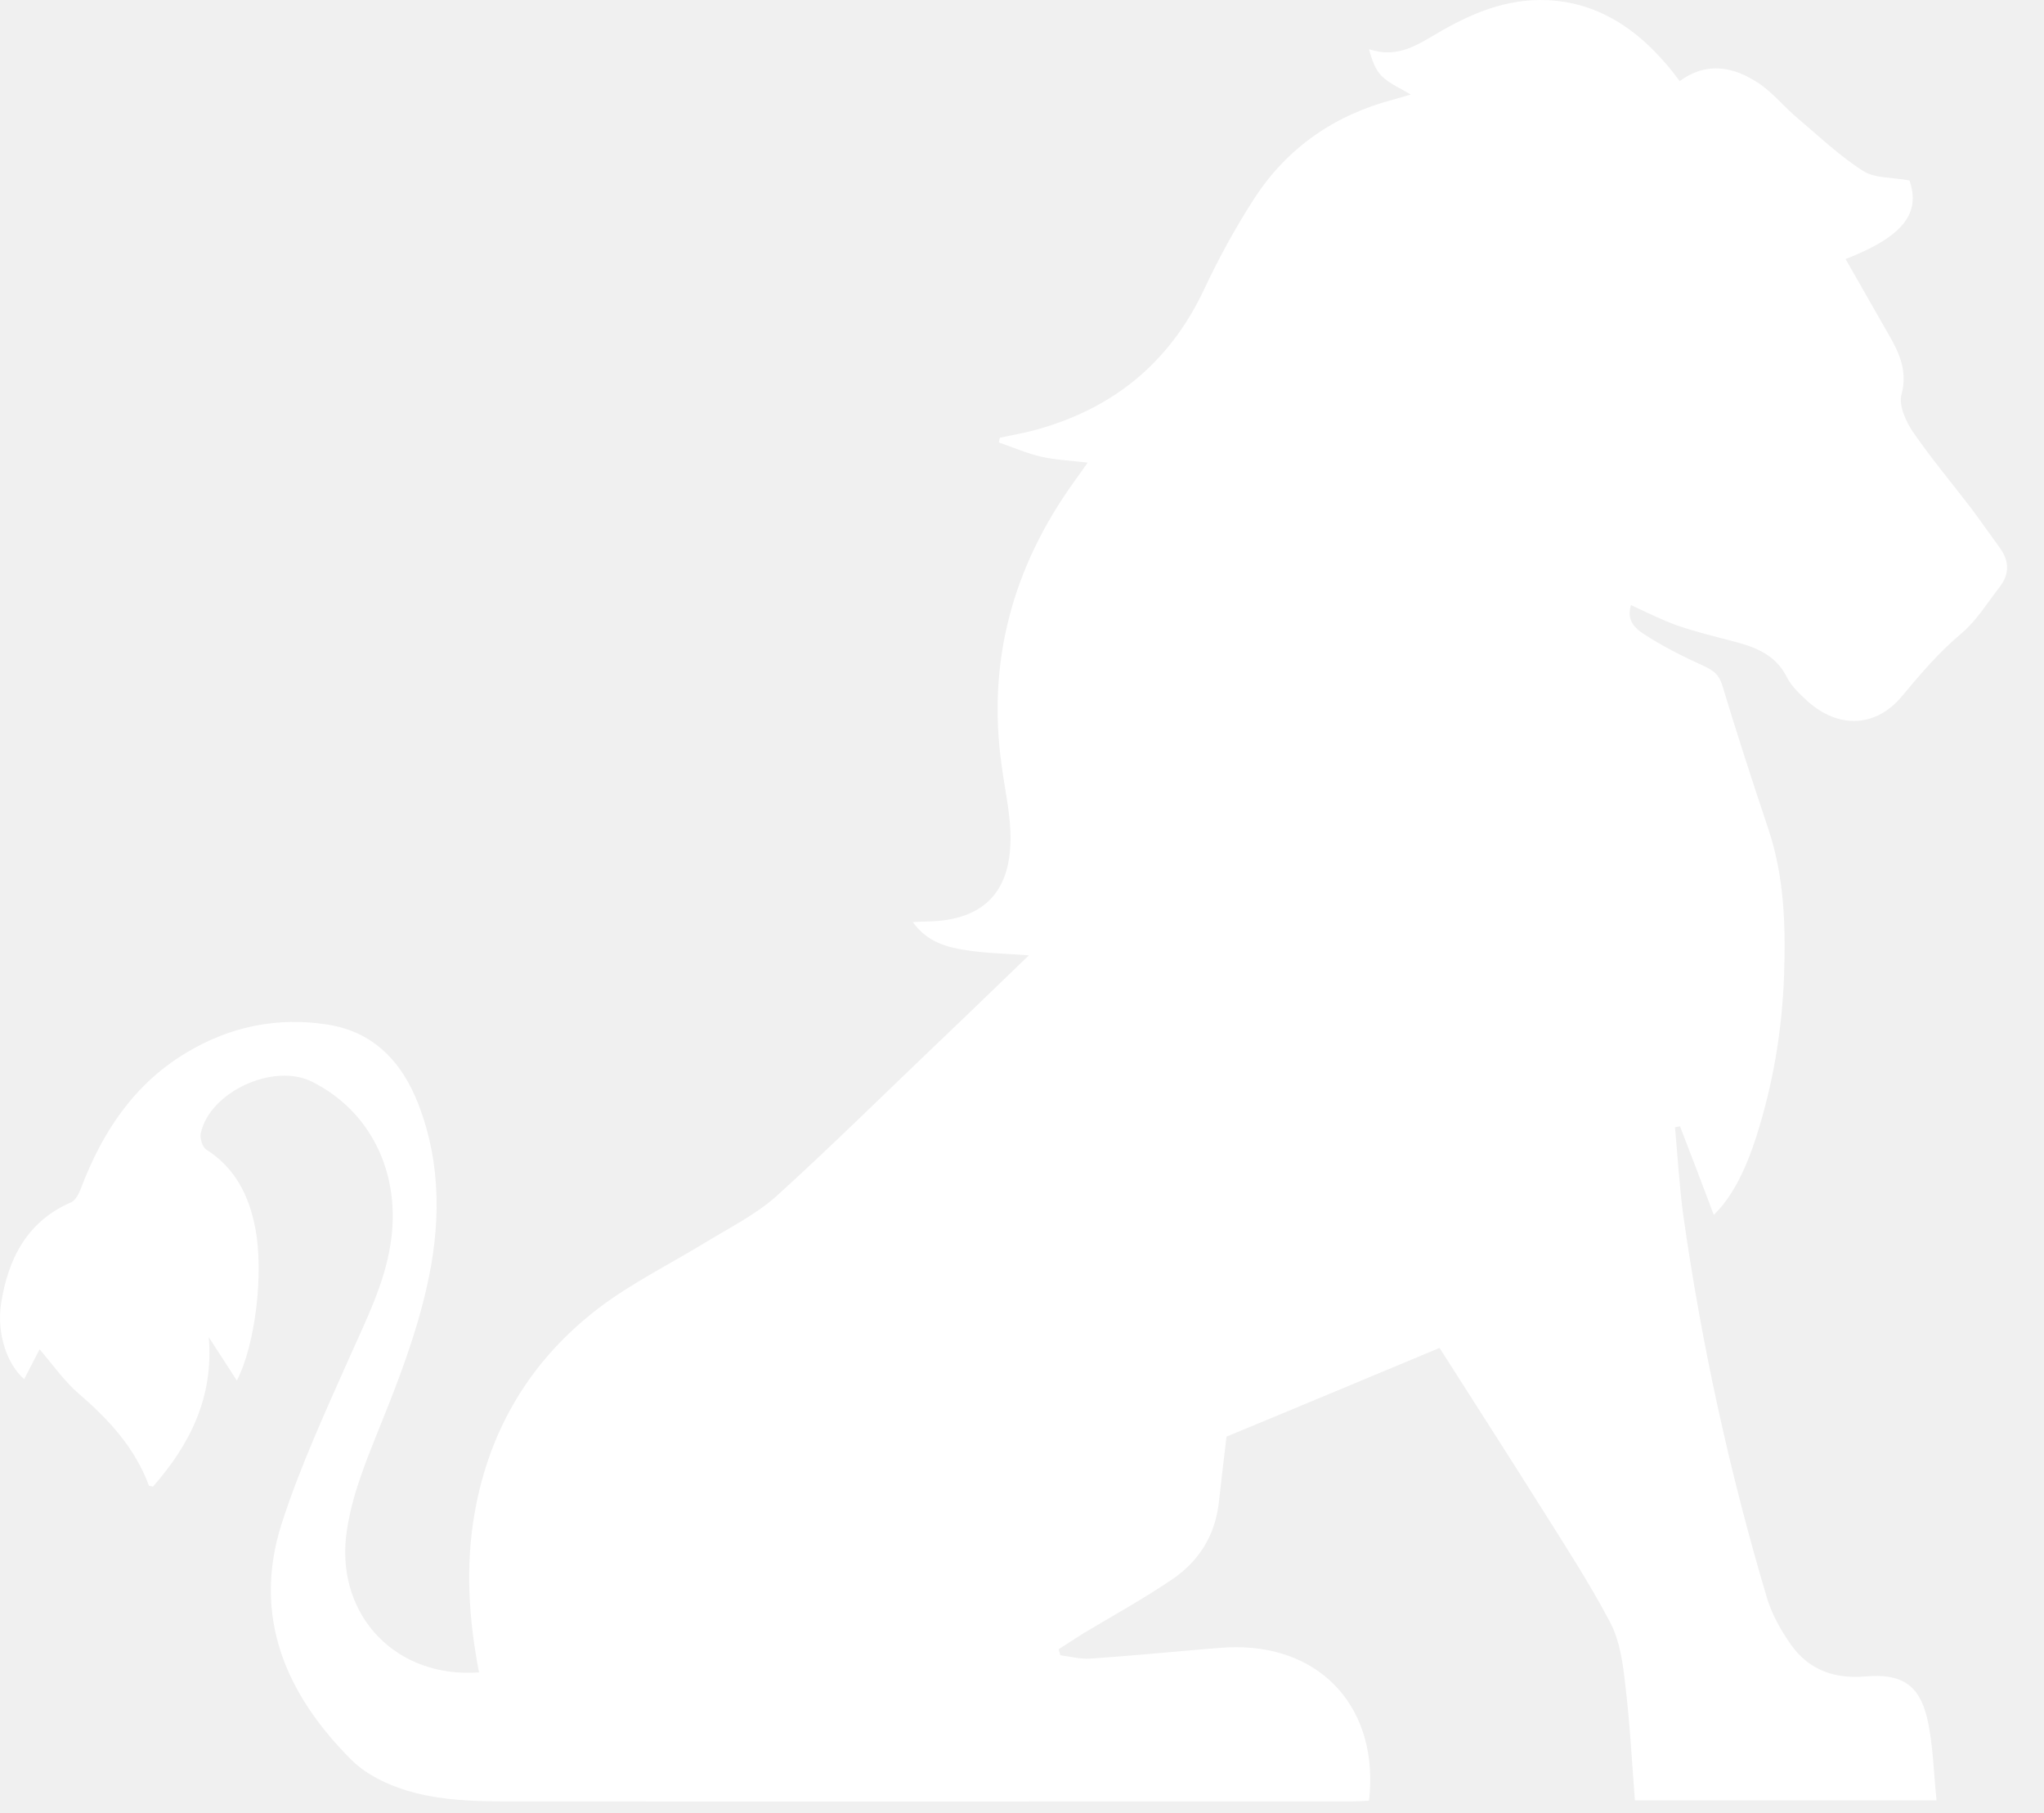
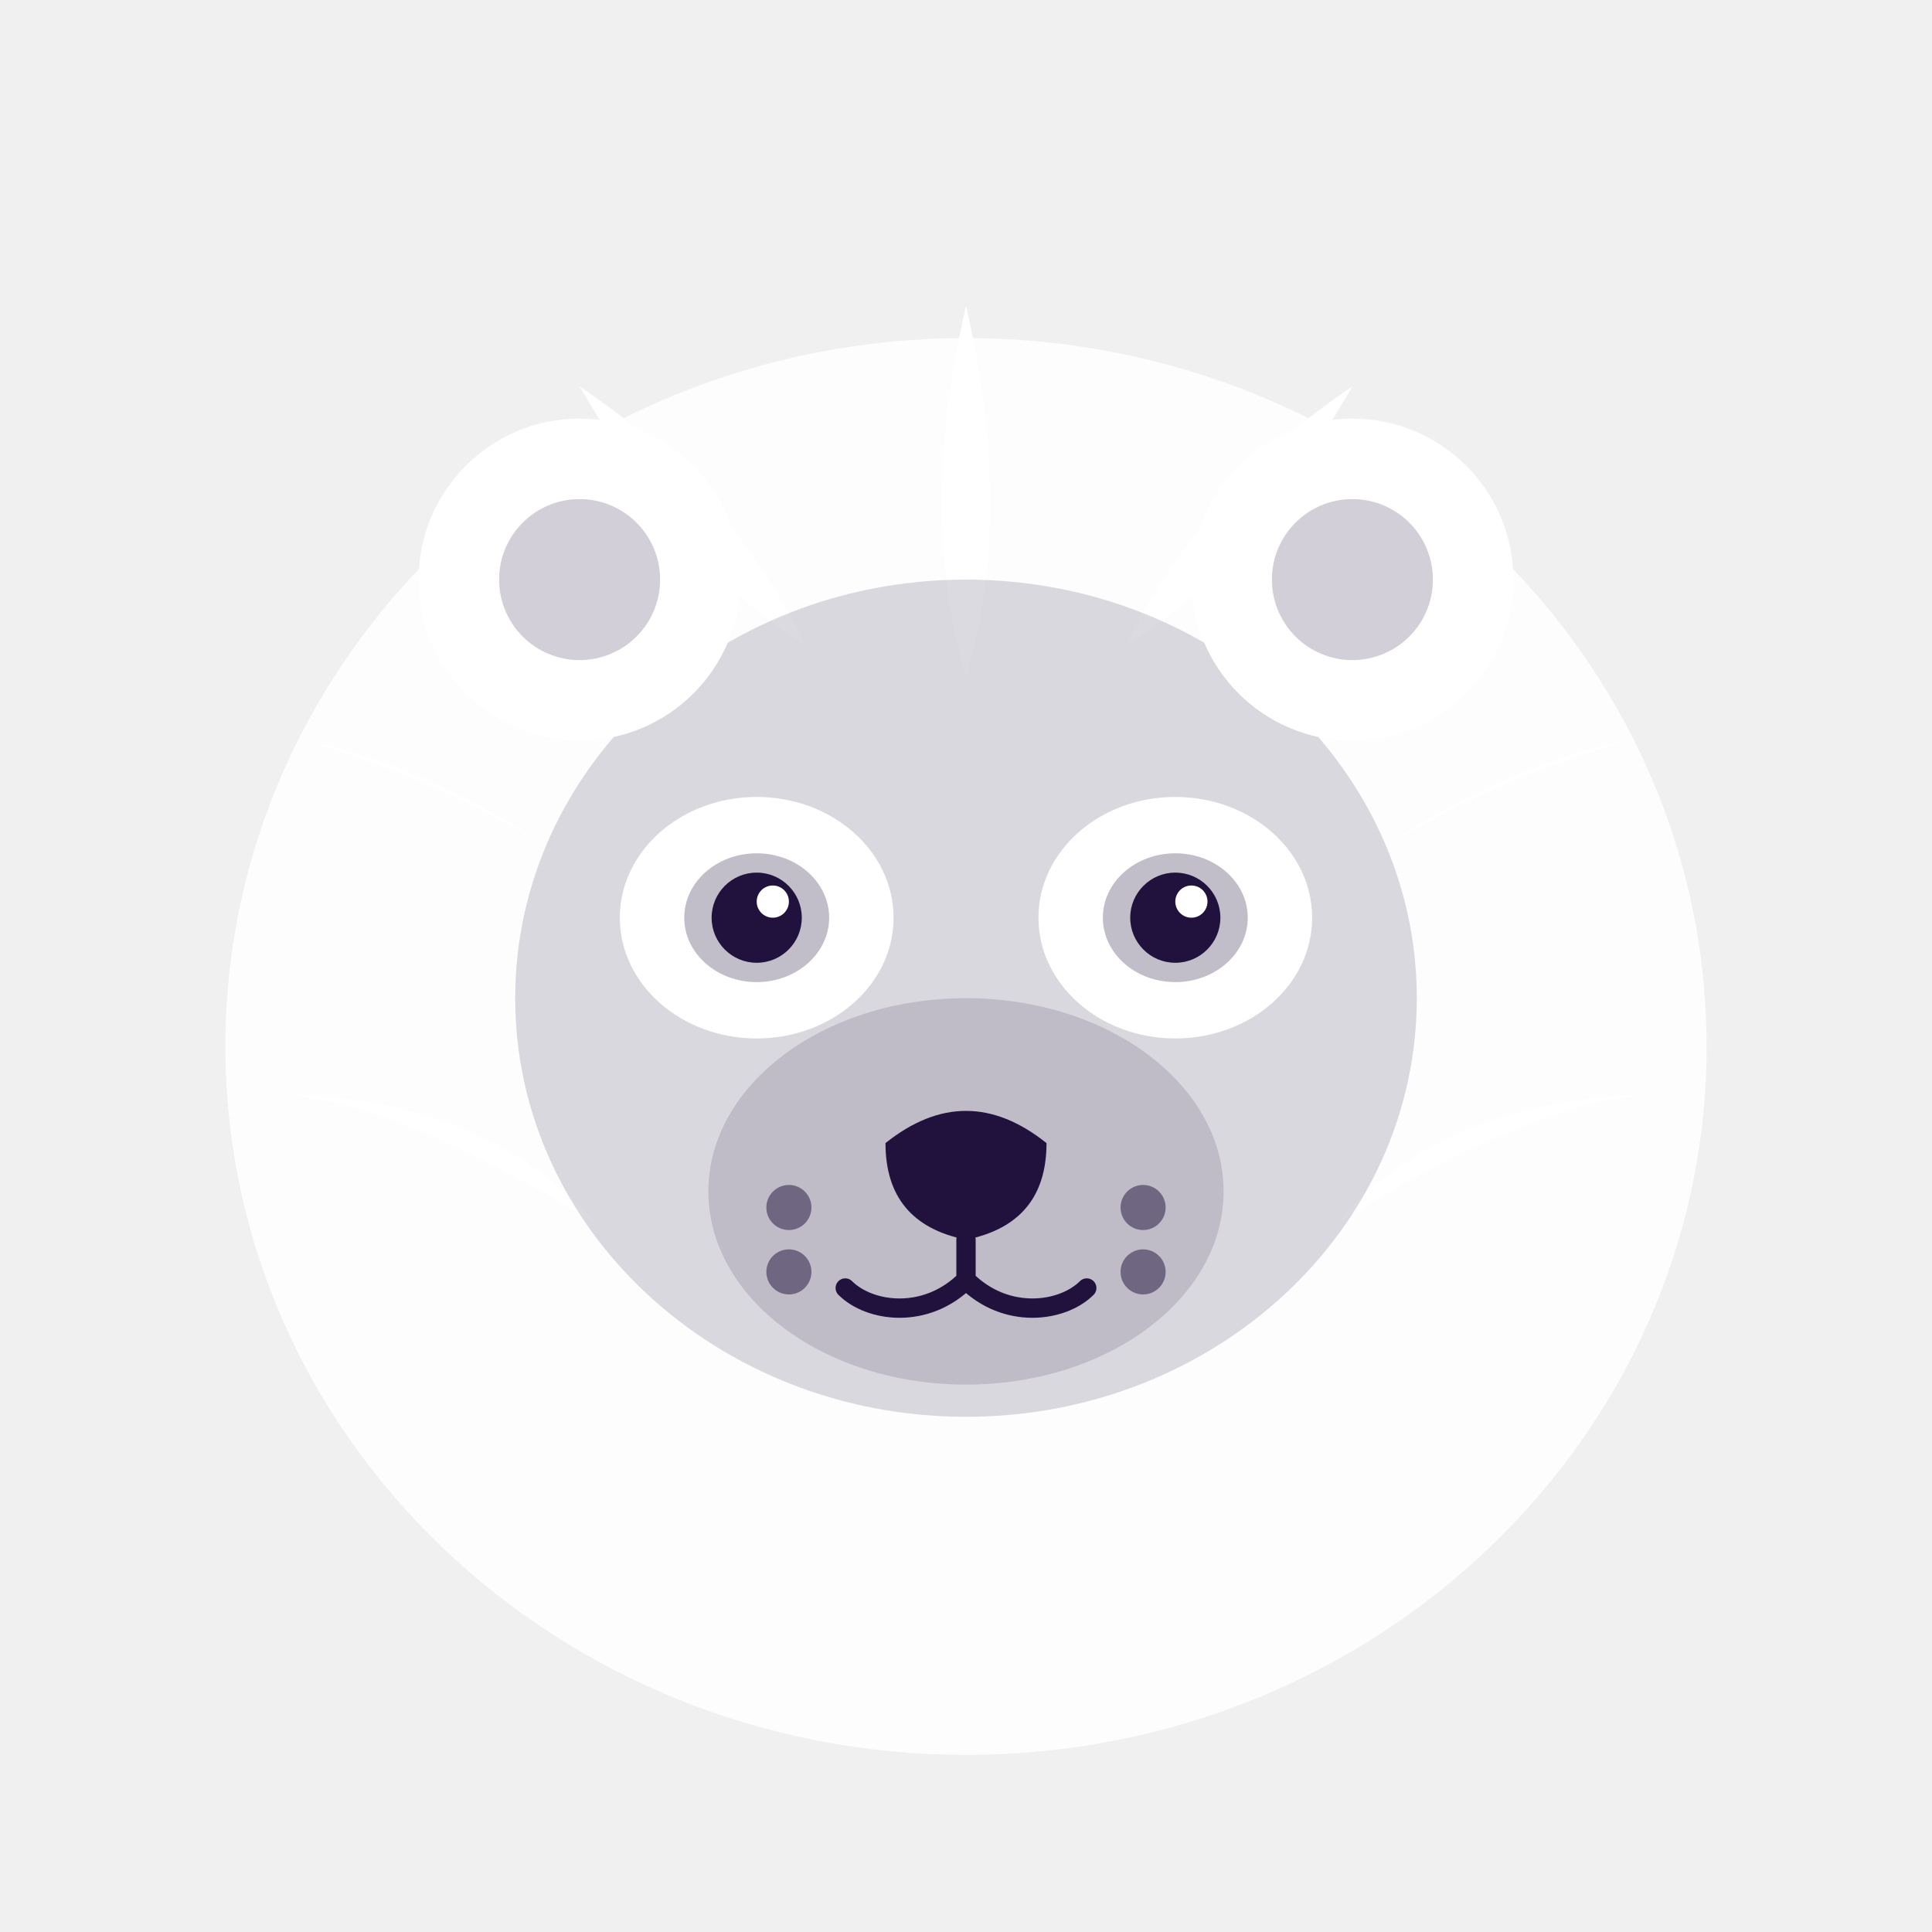
- <svg xmlns="http://www.w3.org/2000/svg" width="53" height="47" viewBox="0 0 53 47" fill="none">
-   <path d="M12.421 43.355C12.152 41.971 12.066 40.595 12.308 39.219C12.69 37.034 13.774 35.249 15.517 33.917C16.384 33.255 17.381 32.768 18.318 32.193C18.934 31.819 19.593 31.488 20.122 31.018C21.518 29.755 22.854 28.432 24.215 27.134C25.022 26.368 25.819 25.593 26.678 24.766C26.097 24.722 25.577 24.714 25.065 24.635C24.553 24.557 24.042 24.426 23.669 23.904C23.851 23.895 23.981 23.887 24.111 23.887C25.481 23.843 26.175 23.146 26.201 21.814C26.218 21.17 26.062 20.517 25.976 19.873C25.585 17.147 26.262 14.692 27.857 12.48C27.961 12.332 28.074 12.176 28.204 11.993C27.762 11.941 27.363 11.923 26.982 11.836C26.609 11.749 26.262 11.592 25.898 11.47C25.906 11.427 25.915 11.383 25.924 11.348C26.21 11.288 26.496 11.235 26.773 11.166C28.82 10.626 30.32 9.433 31.231 7.483C31.612 6.673 32.046 5.881 32.532 5.132C33.39 3.817 34.613 2.981 36.13 2.581C36.269 2.546 36.399 2.502 36.581 2.45C36.304 2.285 36.035 2.171 35.836 1.98C35.662 1.814 35.575 1.562 35.498 1.275C36.217 1.518 36.729 1.179 37.249 0.874C38.134 0.352 39.053 -0.04 40.111 0.003C41.412 0.064 42.4 0.717 43.224 1.684C43.337 1.814 43.441 1.954 43.554 2.102C44.256 1.588 44.959 1.727 45.609 2.163C45.973 2.406 46.26 2.772 46.606 3.059C47.161 3.53 47.699 4.043 48.315 4.435C48.618 4.627 49.061 4.592 49.512 4.679C49.806 5.524 49.355 6.133 47.855 6.716C48.228 7.369 48.601 8.022 48.974 8.675C49.251 9.154 49.468 9.625 49.303 10.234C49.234 10.513 49.416 10.922 49.598 11.192C50.067 11.871 50.596 12.507 51.099 13.159C51.359 13.508 51.61 13.865 51.862 14.213C52.105 14.553 52.105 14.883 51.853 15.214C51.532 15.624 51.255 16.085 50.864 16.416C50.283 16.904 49.806 17.461 49.321 18.044C48.644 18.863 47.673 18.897 46.875 18.183C46.676 18.001 46.459 17.8 46.338 17.565C46.06 17.008 45.583 16.799 45.037 16.651C44.516 16.512 43.996 16.39 43.493 16.216C43.077 16.068 42.687 15.867 42.288 15.685C42.218 15.954 42.244 16.181 42.591 16.416C43.094 16.747 43.632 17.017 44.187 17.269C44.43 17.382 44.569 17.487 44.655 17.757C45.037 19.019 45.444 20.273 45.861 21.518C46.268 22.746 46.303 24.008 46.26 25.288C46.208 26.725 45.973 28.109 45.54 29.468C45.227 30.434 44.881 31.061 44.438 31.496C44.144 30.721 43.857 29.955 43.562 29.198C43.519 29.206 43.476 29.215 43.432 29.224C43.502 29.99 43.545 30.756 43.649 31.523C44.126 34.883 44.855 38.201 45.826 41.457C45.956 41.875 46.19 42.284 46.442 42.641C46.91 43.303 47.586 43.529 48.376 43.46C49.286 43.382 49.763 43.66 49.971 44.548C50.127 45.227 50.136 45.941 50.214 46.673C47.552 46.673 45.019 46.673 42.392 46.673C42.314 45.663 42.262 44.653 42.14 43.651C42.08 43.112 42.002 42.546 41.759 42.075C41.221 41.048 40.588 40.081 39.972 39.098C39.096 37.705 38.203 36.32 37.327 34.944C35.55 35.684 33.702 36.459 31.803 37.243C31.742 37.739 31.673 38.349 31.604 38.95C31.508 39.803 31.092 40.465 30.407 40.935C29.652 41.449 28.855 41.884 28.074 42.354C27.866 42.485 27.658 42.624 27.45 42.755C27.467 42.807 27.476 42.859 27.493 42.911C27.753 42.946 28.022 43.016 28.274 42.998C29.28 42.929 30.285 42.833 31.3 42.746C31.543 42.728 31.786 42.702 32.037 42.702C34.318 42.694 35.766 44.339 35.498 46.681C35.359 46.69 35.22 46.699 35.081 46.699C27.727 46.699 20.365 46.708 13.011 46.699C12.265 46.699 11.493 46.664 10.773 46.481C10.184 46.333 9.533 46.046 9.108 45.619C7.417 43.93 6.533 41.91 7.304 39.498C7.781 38.018 8.441 36.59 9.074 35.162C9.49 34.222 9.958 33.307 10.123 32.271C10.418 30.452 9.629 28.806 8.085 28.04C7.088 27.544 5.431 28.31 5.206 29.381C5.18 29.511 5.249 29.738 5.345 29.799C6.099 30.277 6.455 30.991 6.619 31.836C6.845 33.011 6.619 34.866 6.142 35.789C5.9 35.415 5.657 35.04 5.414 34.666C5.544 36.233 4.92 37.452 3.966 38.54C3.914 38.523 3.87 38.523 3.862 38.514C3.497 37.53 2.821 36.799 2.041 36.129C1.659 35.798 1.364 35.371 1.026 34.979C0.922 35.179 0.774 35.467 0.627 35.754C0.185 35.371 -0.093 34.57 0.029 33.786C0.211 32.637 0.696 31.662 1.85 31.166C1.962 31.113 2.049 30.939 2.101 30.8C2.656 29.337 3.489 28.083 4.859 27.274C5.969 26.612 7.2 26.359 8.484 26.56C9.681 26.742 10.426 27.526 10.851 28.632C11.458 30.208 11.424 31.836 11.051 33.429C10.782 34.596 10.357 35.728 9.906 36.843C9.516 37.826 9.091 38.793 8.97 39.864C8.761 41.919 10.288 43.512 12.421 43.355Z" fill="white" />
+ <svg xmlns="http://www.w3.org/2000/svg" width="120" height="120" viewBox="0 0 120 120" fill="none">
+   <ellipse cx="60" cy="65" rx="46" ry="44" fill="white" opacity="0.85" />
+   <path d="M60 19 Q57 32 60 42 Q63 32 60 19Z" fill="white" />
+   <path d="M36 24 Q43 36 50 40 Q45 30 36 24Z" fill="white" />
+   <path d="M84 24 Q77 36 70 40 Q75 30 84 24Z" fill="white" />
+   <path d="M19 46 Q32 50 40 57 Q29 48 19 46Z" fill="white" />
+   <path d="M101 46 Q88 50 80 57 Q91 48 101 46Z" fill="white" />
+   <path d="M17 68 Q30 68 37 76 Q24 68 17 68Z" fill="white" />
+   <path d="M103 68 Q90 68 83 76 Q96 68 103 68Z" fill="white" />
+   <ellipse cx="60" cy="62" rx="28" ry="26" fill="#20113D" opacity="0.16" />
+   <ellipse cx="60" cy="74" rx="16" ry="12" fill="#20113D" opacity="0.15" />
+   <ellipse cx="36" cy="36" rx="10" ry="10" fill="white" />
+   <ellipse cx="84" cy="36" rx="10" ry="10" fill="white" />
+   <ellipse cx="36" cy="36" rx="5" ry="5" fill="#20113D" opacity="0.2" />
+   <ellipse cx="84" cy="36" rx="5" ry="5" fill="#20113D" opacity="0.2" />
+   <ellipse cx="47" cy="57" rx="8.5" ry="7.5" fill="white" />
+   <ellipse cx="73" cy="57" rx="8.5" ry="7.5" fill="white" />
+   <ellipse cx="47" cy="57" rx="4.5" ry="4" fill="#20113D" opacity="0.28" />
+   <ellipse cx="73" cy="57" rx="4.5" ry="4" fill="#20113D" opacity="0.28" />
+   <circle cx="47" cy="57" r="2.8" fill="#20113D" />
+   <circle cx="73" cy="57" r="2.8" fill="#20113D" />
+   <circle cx="48" cy="56" r="1" fill="white" />
+   <circle cx="74" cy="56" r="1" fill="white" />
+   <path d="M55 71 Q60 67 65 71 Q65 76 60 77 Q55 76 55 71Z" fill="#20113D" />
+   <path d="M60 77 L60 79.5 M60 79.5 C57.5 82 54 81.5 52.5 80 M60 79.5 C62.5 82 66 81.5 67.5 80" stroke="#20113D" stroke-width="1.2" fill="none" stroke-linecap="round" />
+   <circle cx="49" cy="75" r="1.4" fill="#20113D" opacity="0.5" />
+   <circle cx="49" cy="79" r="1.4" fill="#20113D" opacity="0.5" />
+   <circle cx="71" cy="75" r="1.4" fill="#20113D" opacity="0.5" />
+   <circle cx="71" cy="79" r="1.4" fill="#20113D" opacity="0.5" />
</svg>
